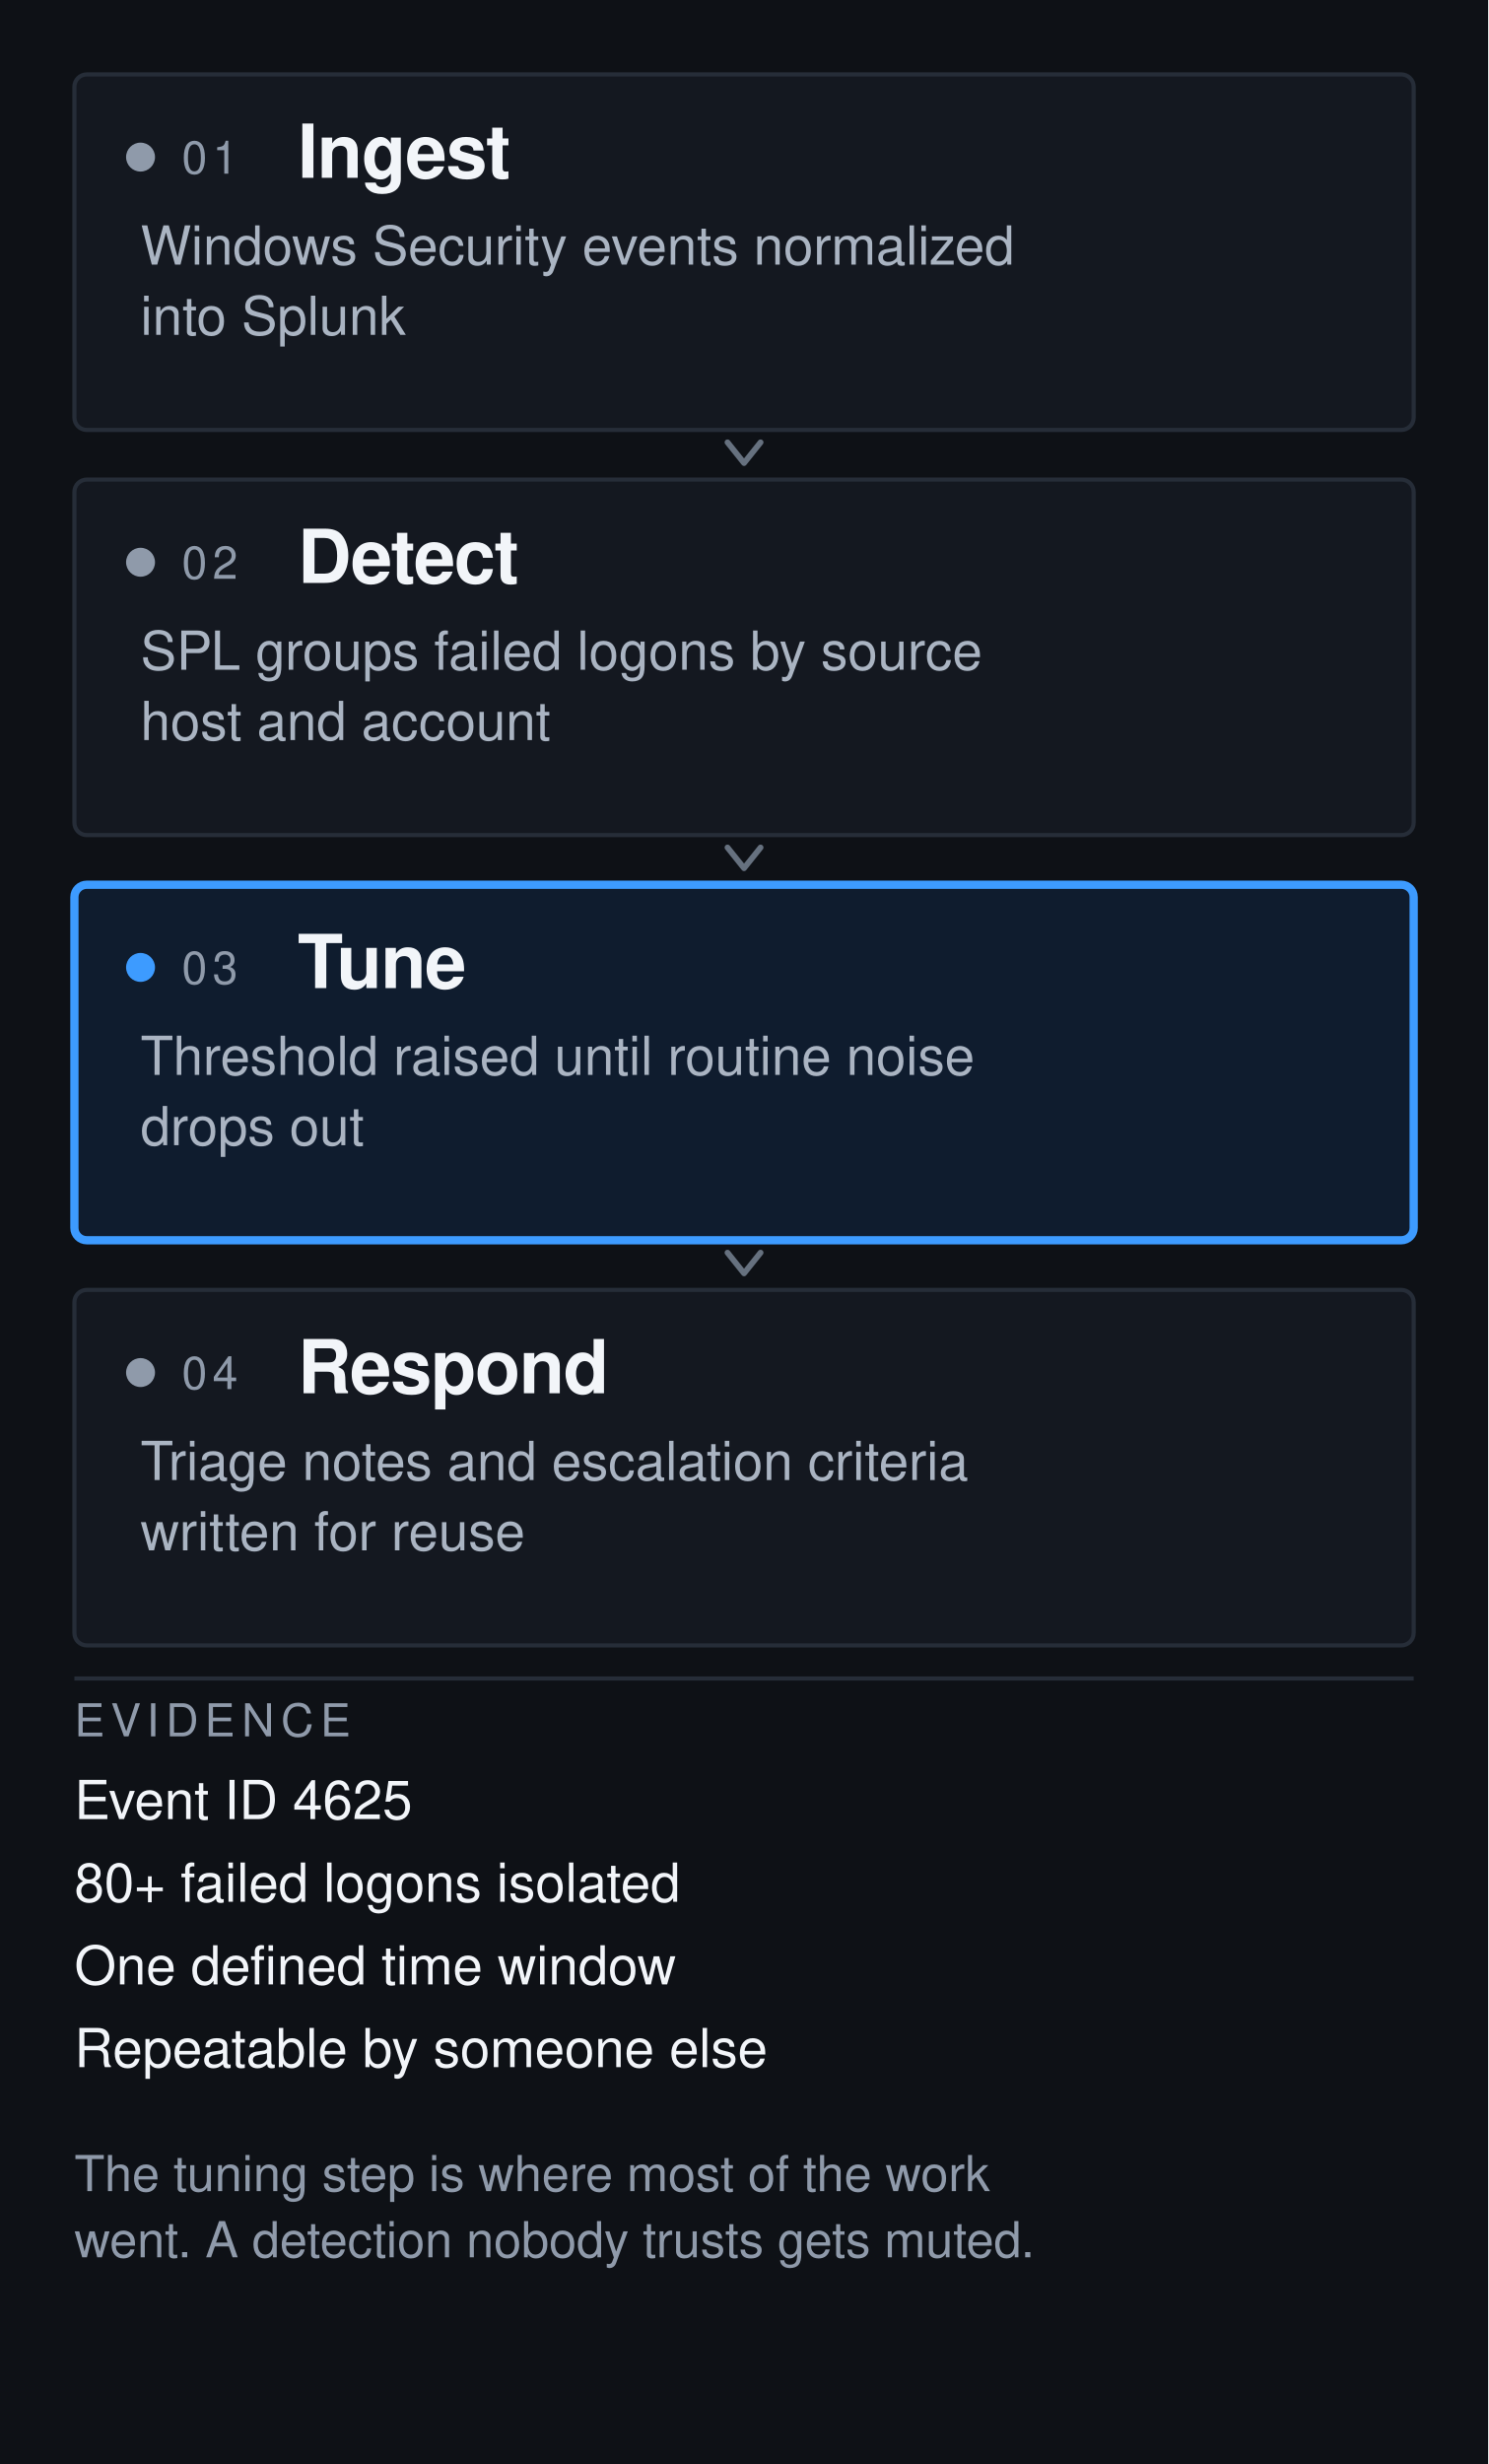
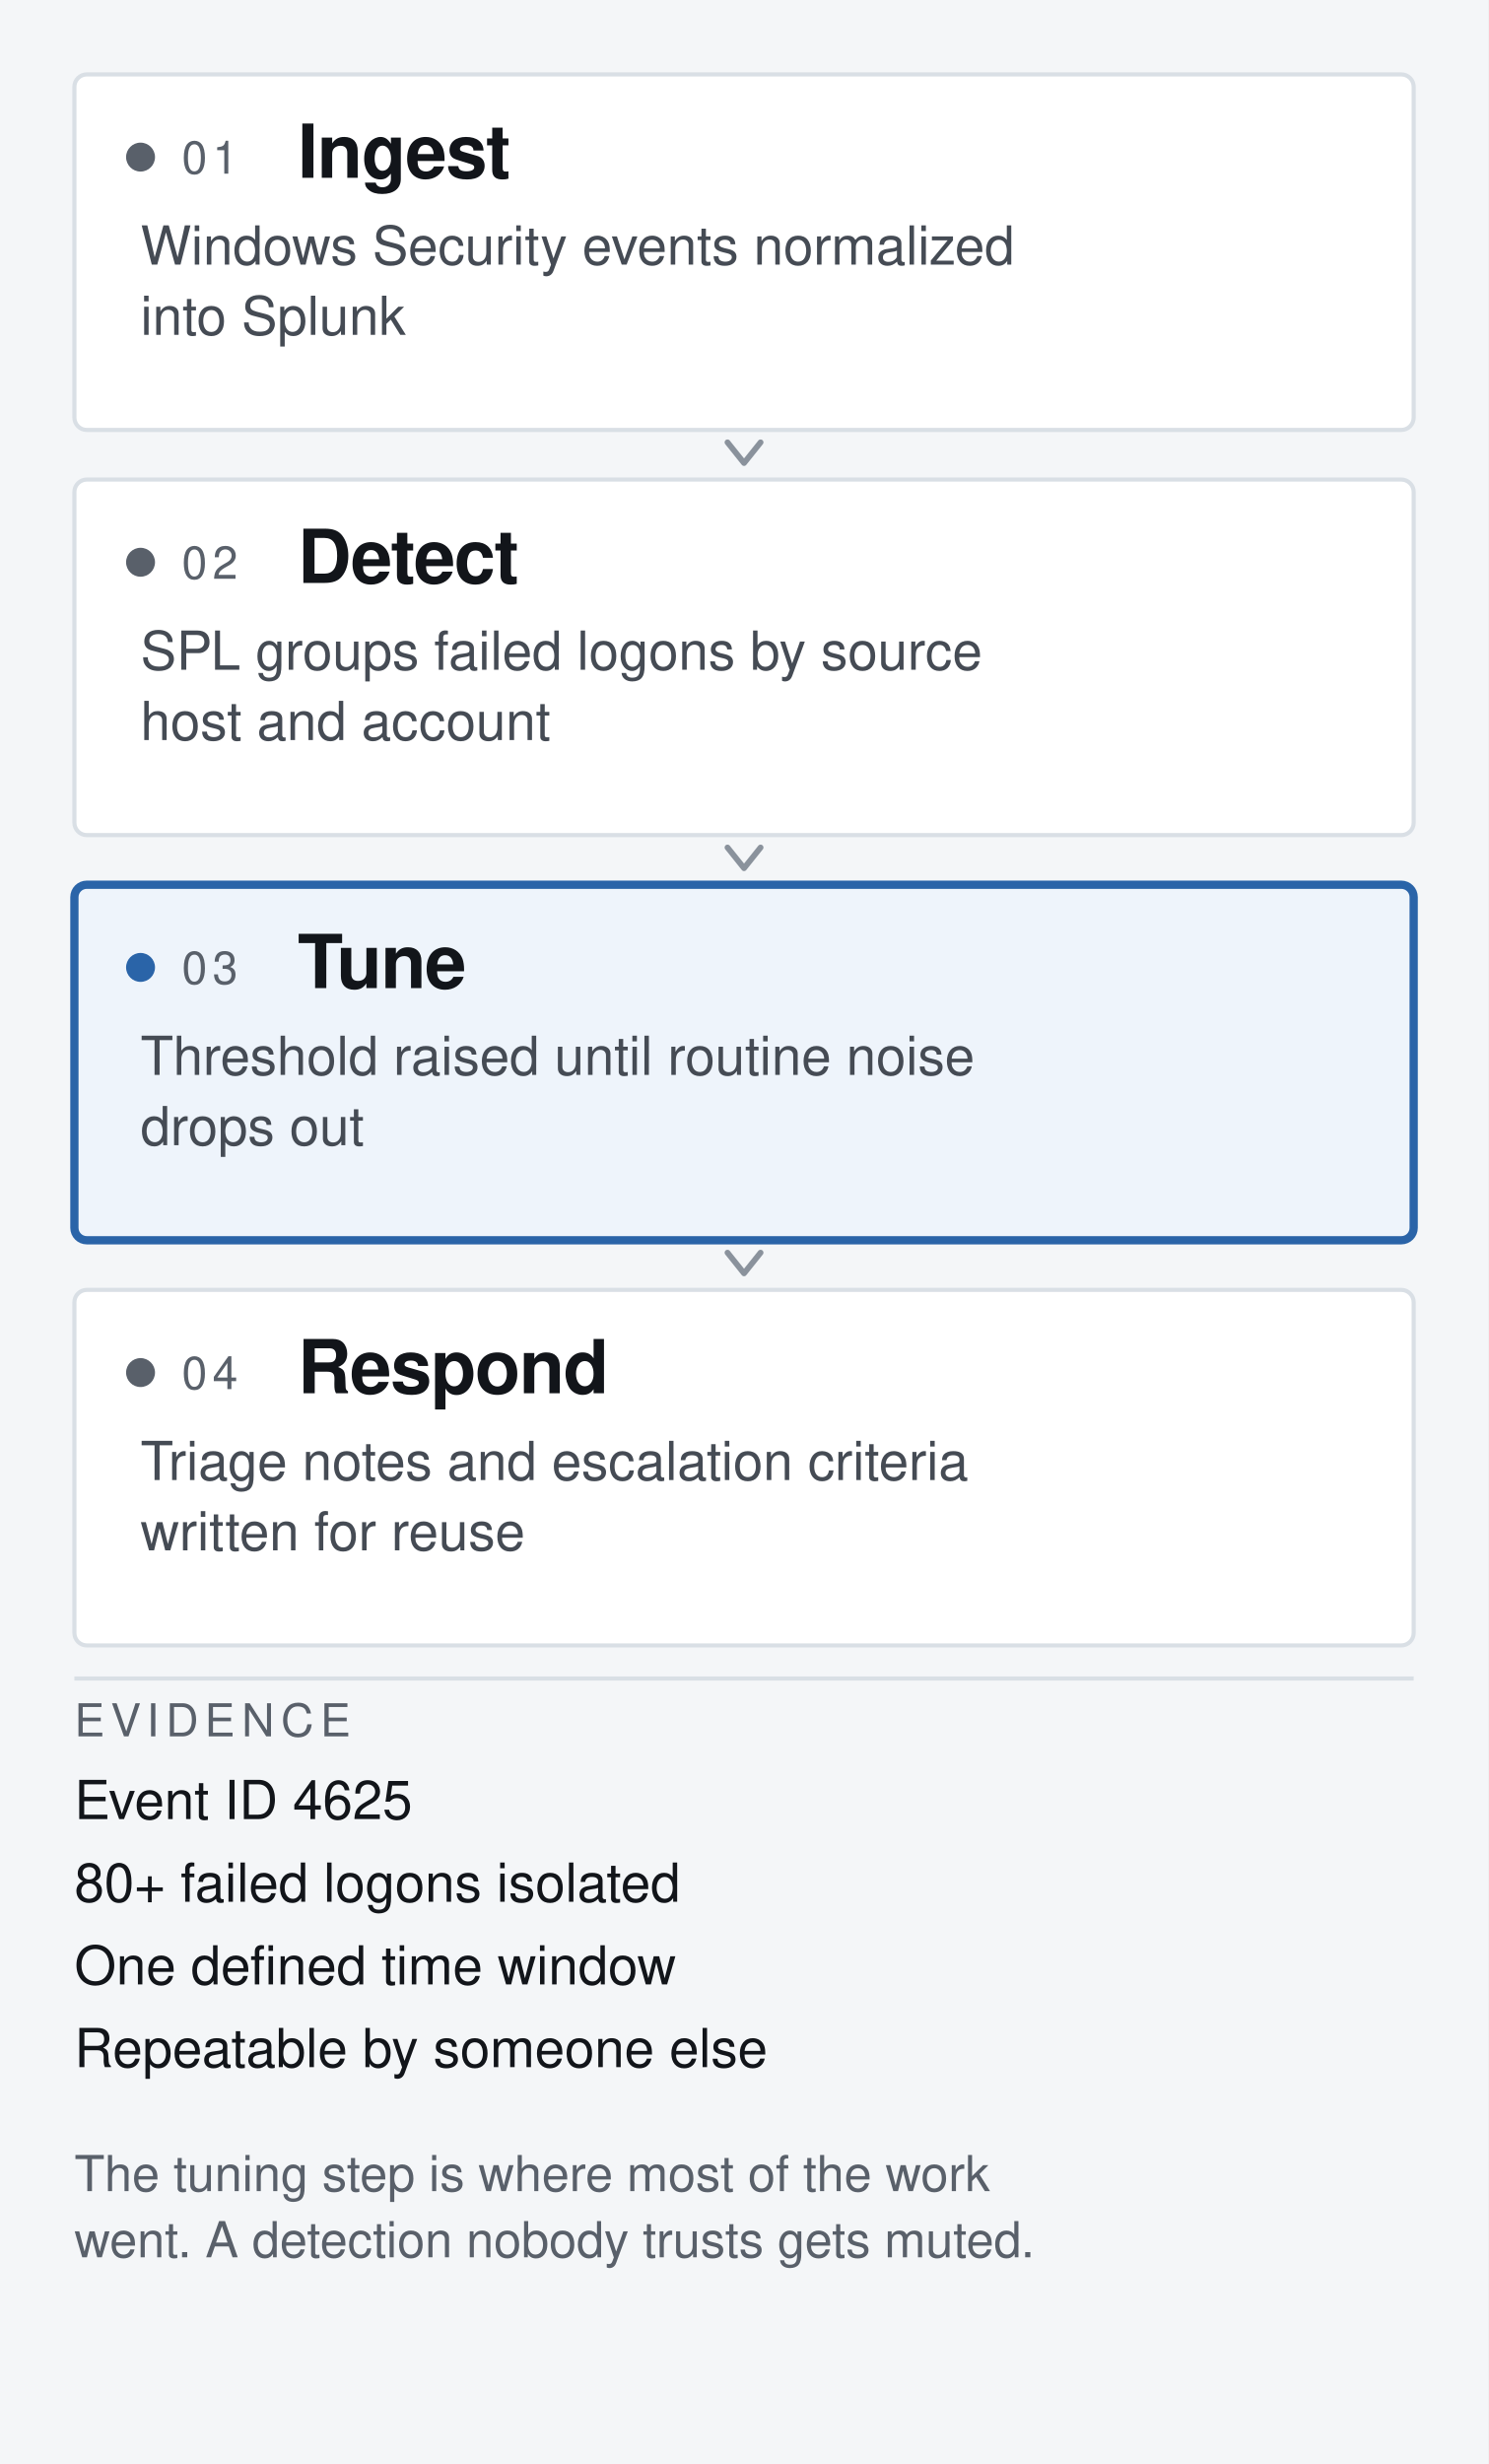
<svg xmlns="http://www.w3.org/2000/svg" viewBox="0 0 360 596" width="360" height="596" role="img" aria-label="log analysis diagram">
-   <rect width="360" height="596" fill="#0e1116" />
-   <rect x="18" y="18" width="324" height="86" rx="3" fill="#141820" stroke="#262d38" stroke-width="1" />
-   <circle cx="34" cy="38" r="3.5" fill="#8f9aaa" />
-   <text x="44" y="42" font-family="'Helvetica Neue',Helvetica,Arial,sans-serif" font-size="11" letter-spacing="1.3" fill="#8f9aaa">01</text>
-   <text x="72" y="43" font-family="'Helvetica Neue',Helvetica,Arial,sans-serif" font-size="18" font-weight="600" letter-spacing="-0.3" fill="#f2f5f9">Ingest</text>
-   <text x="34" y="64" font-family="'Helvetica Neue',Helvetica,Arial,sans-serif" font-size="13" fill="#aab4c2">Windows Security events normalized</text>
-   <text x="34" y="81" font-family="'Helvetica Neue',Helvetica,Arial,sans-serif" font-size="13" fill="#aab4c2">into Splunk</text>
-   <path d="M 176 107 l 4 5 l 4 -5" fill="none" stroke="#66717f" stroke-width="1.4" stroke-linecap="round" stroke-linejoin="round" />
-   <rect x="18" y="116" width="324" height="86" rx="3" fill="#141820" stroke="#262d38" stroke-width="1" />
-   <circle cx="34" cy="136" r="3.5" fill="#8f9aaa" />
-   <text x="44" y="140" font-family="'Helvetica Neue',Helvetica,Arial,sans-serif" font-size="11" letter-spacing="1.3" fill="#8f9aaa">02</text>
-   <text x="72" y="141" font-family="'Helvetica Neue',Helvetica,Arial,sans-serif" font-size="18" font-weight="600" letter-spacing="-0.3" fill="#f2f5f9">Detect</text>
-   <text x="34" y="162" font-family="'Helvetica Neue',Helvetica,Arial,sans-serif" font-size="13" fill="#aab4c2">SPL groups failed logons by source</text>
-   <text x="34" y="179" font-family="'Helvetica Neue',Helvetica,Arial,sans-serif" font-size="13" fill="#aab4c2">host and account</text>
-   <path d="M 176 205 l 4 5 l 4 -5" fill="none" stroke="#66717f" stroke-width="1.4" stroke-linecap="round" stroke-linejoin="round" />
-   <rect x="18" y="214" width="324" height="86" rx="3" fill="#0f1c2e" stroke="#3d9bff" stroke-width="2" />
-   <circle cx="34" cy="234" r="3.5" fill="#3d9bff" />
-   <text x="44" y="238" font-family="'Helvetica Neue',Helvetica,Arial,sans-serif" font-size="11" letter-spacing="1.3" fill="#8f9aaa">03</text>
-   <text x="72" y="239" font-family="'Helvetica Neue',Helvetica,Arial,sans-serif" font-size="18" font-weight="600" letter-spacing="-0.3" fill="#f2f5f9">Tune</text>
-   <text x="34" y="260" font-family="'Helvetica Neue',Helvetica,Arial,sans-serif" font-size="13" fill="#aab4c2">Threshold raised until routine noise</text>
-   <text x="34" y="277" font-family="'Helvetica Neue',Helvetica,Arial,sans-serif" font-size="13" fill="#aab4c2">drops out</text>
-   <path d="M 176 303 l 4 5 l 4 -5" fill="none" stroke="#66717f" stroke-width="1.4" stroke-linecap="round" stroke-linejoin="round" />
-   <rect x="18" y="312" width="324" height="86" rx="3" fill="#141820" stroke="#262d38" stroke-width="1" />
-   <circle cx="34" cy="332" r="3.5" fill="#8f9aaa" />
-   <text x="44" y="336" font-family="'Helvetica Neue',Helvetica,Arial,sans-serif" font-size="11" letter-spacing="1.3" fill="#8f9aaa">04</text>
-   <text x="72" y="337" font-family="'Helvetica Neue',Helvetica,Arial,sans-serif" font-size="18" font-weight="600" letter-spacing="-0.3" fill="#f2f5f9">Respond</text>
-   <text x="34" y="358" font-family="'Helvetica Neue',Helvetica,Arial,sans-serif" font-size="13" fill="#aab4c2">Triage notes and escalation criteria</text>
-   <text x="34" y="375" font-family="'Helvetica Neue',Helvetica,Arial,sans-serif" font-size="13" fill="#aab4c2">written for reuse</text>
-   <line x1="18" y1="406" x2="342" y2="406" stroke="#262d38" stroke-width="1" />
-   <text x="18" y="420" font-family="'Helvetica Neue',Helvetica,Arial,sans-serif" font-size="11" letter-spacing="1.6" fill="#8f9aaa">EVIDENCE</text>
-   <text x="18" y="440" font-family="'Helvetica Neue',Helvetica,Arial,sans-serif" font-size="13" fill="#f2f5f9">Event ID 4625</text>
-   <text x="18" y="460" font-family="'Helvetica Neue',Helvetica,Arial,sans-serif" font-size="13" fill="#f2f5f9">80+ failed logons isolated</text>
-   <text x="18" y="480" font-family="'Helvetica Neue',Helvetica,Arial,sans-serif" font-size="13" fill="#f2f5f9">One defined time window</text>
-   <text x="18" y="500" font-family="'Helvetica Neue',Helvetica,Arial,sans-serif" font-size="13" fill="#f2f5f9">Repeatable by someone else</text>
-   <text x="18" y="530" font-family="'Helvetica Neue',Helvetica,Arial,sans-serif" font-size="12" fill="#8f9aaa">The tuning step is where most of the work</text>
-   <text x="18" y="546" font-family="'Helvetica Neue',Helvetica,Arial,sans-serif" font-size="12" fill="#8f9aaa">went. A detection nobody trusts gets muted.</text>
+   <rect width="360" height="596" fill="#f4f6f8" />
+   <rect x="18" y="18" width="324" height="86" rx="3" fill="#ffffff" stroke="#d9dfe5" stroke-width="1" />
+   <circle cx="34" cy="38" r="3.5" fill="#59606a" />
+   <text x="44" y="42" font-family="'Helvetica Neue',Helvetica,Arial,sans-serif" font-size="11" letter-spacing="1.3" fill="#59606a">01</text>
+   <text x="72" y="43" font-family="'Helvetica Neue',Helvetica,Arial,sans-serif" font-size="18" font-weight="600" letter-spacing="-0.3" fill="#12151a">Ingest</text>
+   <text x="34" y="64" font-family="'Helvetica Neue',Helvetica,Arial,sans-serif" font-size="13" fill="#454b54">Windows Security events normalized</text>
+   <text x="34" y="81" font-family="'Helvetica Neue',Helvetica,Arial,sans-serif" font-size="13" fill="#454b54">into Splunk</text>
+   <path d="M 176 107 l 4 5 l 4 -5" fill="none" stroke="#8a929c" stroke-width="1.4" stroke-linecap="round" stroke-linejoin="round" />
+   <rect x="18" y="116" width="324" height="86" rx="3" fill="#ffffff" stroke="#d9dfe5" stroke-width="1" />
+   <circle cx="34" cy="136" r="3.5" fill="#59606a" />
+   <text x="44" y="140" font-family="'Helvetica Neue',Helvetica,Arial,sans-serif" font-size="11" letter-spacing="1.3" fill="#59606a">02</text>
+   <text x="72" y="141" font-family="'Helvetica Neue',Helvetica,Arial,sans-serif" font-size="18" font-weight="600" letter-spacing="-0.3" fill="#12151a">Detect</text>
+   <text x="34" y="162" font-family="'Helvetica Neue',Helvetica,Arial,sans-serif" font-size="13" fill="#454b54">SPL groups failed logons by source</text>
+   <text x="34" y="179" font-family="'Helvetica Neue',Helvetica,Arial,sans-serif" font-size="13" fill="#454b54">host and account</text>
+   <path d="M 176 205 l 4 5 l 4 -5" fill="none" stroke="#8a929c" stroke-width="1.4" stroke-linecap="round" stroke-linejoin="round" />
+   <rect x="18" y="214" width="324" height="86" rx="3" fill="#eef4fb" stroke="#2a64a8" stroke-width="2" />
+   <circle cx="34" cy="234" r="3.5" fill="#2a64a8" />
+   <text x="44" y="238" font-family="'Helvetica Neue',Helvetica,Arial,sans-serif" font-size="11" letter-spacing="1.3" fill="#59606a">03</text>
+   <text x="72" y="239" font-family="'Helvetica Neue',Helvetica,Arial,sans-serif" font-size="18" font-weight="600" letter-spacing="-0.3" fill="#12151a">Tune</text>
+   <text x="34" y="260" font-family="'Helvetica Neue',Helvetica,Arial,sans-serif" font-size="13" fill="#454b54">Threshold raised until routine noise</text>
+   <text x="34" y="277" font-family="'Helvetica Neue',Helvetica,Arial,sans-serif" font-size="13" fill="#454b54">drops out</text>
+   <path d="M 176 303 l 4 5 l 4 -5" fill="none" stroke="#8a929c" stroke-width="1.4" stroke-linecap="round" stroke-linejoin="round" />
+   <rect x="18" y="312" width="324" height="86" rx="3" fill="#ffffff" stroke="#d9dfe5" stroke-width="1" />
+   <circle cx="34" cy="332" r="3.5" fill="#59606a" />
+   <text x="44" y="336" font-family="'Helvetica Neue',Helvetica,Arial,sans-serif" font-size="11" letter-spacing="1.3" fill="#59606a">04</text>
+   <text x="72" y="337" font-family="'Helvetica Neue',Helvetica,Arial,sans-serif" font-size="18" font-weight="600" letter-spacing="-0.3" fill="#12151a">Respond</text>
+   <text x="34" y="358" font-family="'Helvetica Neue',Helvetica,Arial,sans-serif" font-size="13" fill="#454b54">Triage notes and escalation criteria</text>
+   <text x="34" y="375" font-family="'Helvetica Neue',Helvetica,Arial,sans-serif" font-size="13" fill="#454b54">written for reuse</text>
+   <line x1="18" y1="406" x2="342" y2="406" stroke="#d9dfe5" stroke-width="1" />
+   <text x="18" y="420" font-family="'Helvetica Neue',Helvetica,Arial,sans-serif" font-size="11" letter-spacing="1.6" fill="#59606a">EVIDENCE</text>
+   <text x="18" y="440" font-family="'Helvetica Neue',Helvetica,Arial,sans-serif" font-size="13" fill="#12151a">Event ID 4625</text>
+   <text x="18" y="460" font-family="'Helvetica Neue',Helvetica,Arial,sans-serif" font-size="13" fill="#12151a">80+ failed logons isolated</text>
+   <text x="18" y="480" font-family="'Helvetica Neue',Helvetica,Arial,sans-serif" font-size="13" fill="#12151a">One defined time window</text>
+   <text x="18" y="500" font-family="'Helvetica Neue',Helvetica,Arial,sans-serif" font-size="13" fill="#12151a">Repeatable by someone else</text>
+   <text x="18" y="530" font-family="'Helvetica Neue',Helvetica,Arial,sans-serif" font-size="12" fill="#59606a">The tuning step is where most of the work</text>
+   <text x="18" y="546" font-family="'Helvetica Neue',Helvetica,Arial,sans-serif" font-size="12" fill="#59606a">went. A detection nobody trusts gets muted.</text>
</svg>
